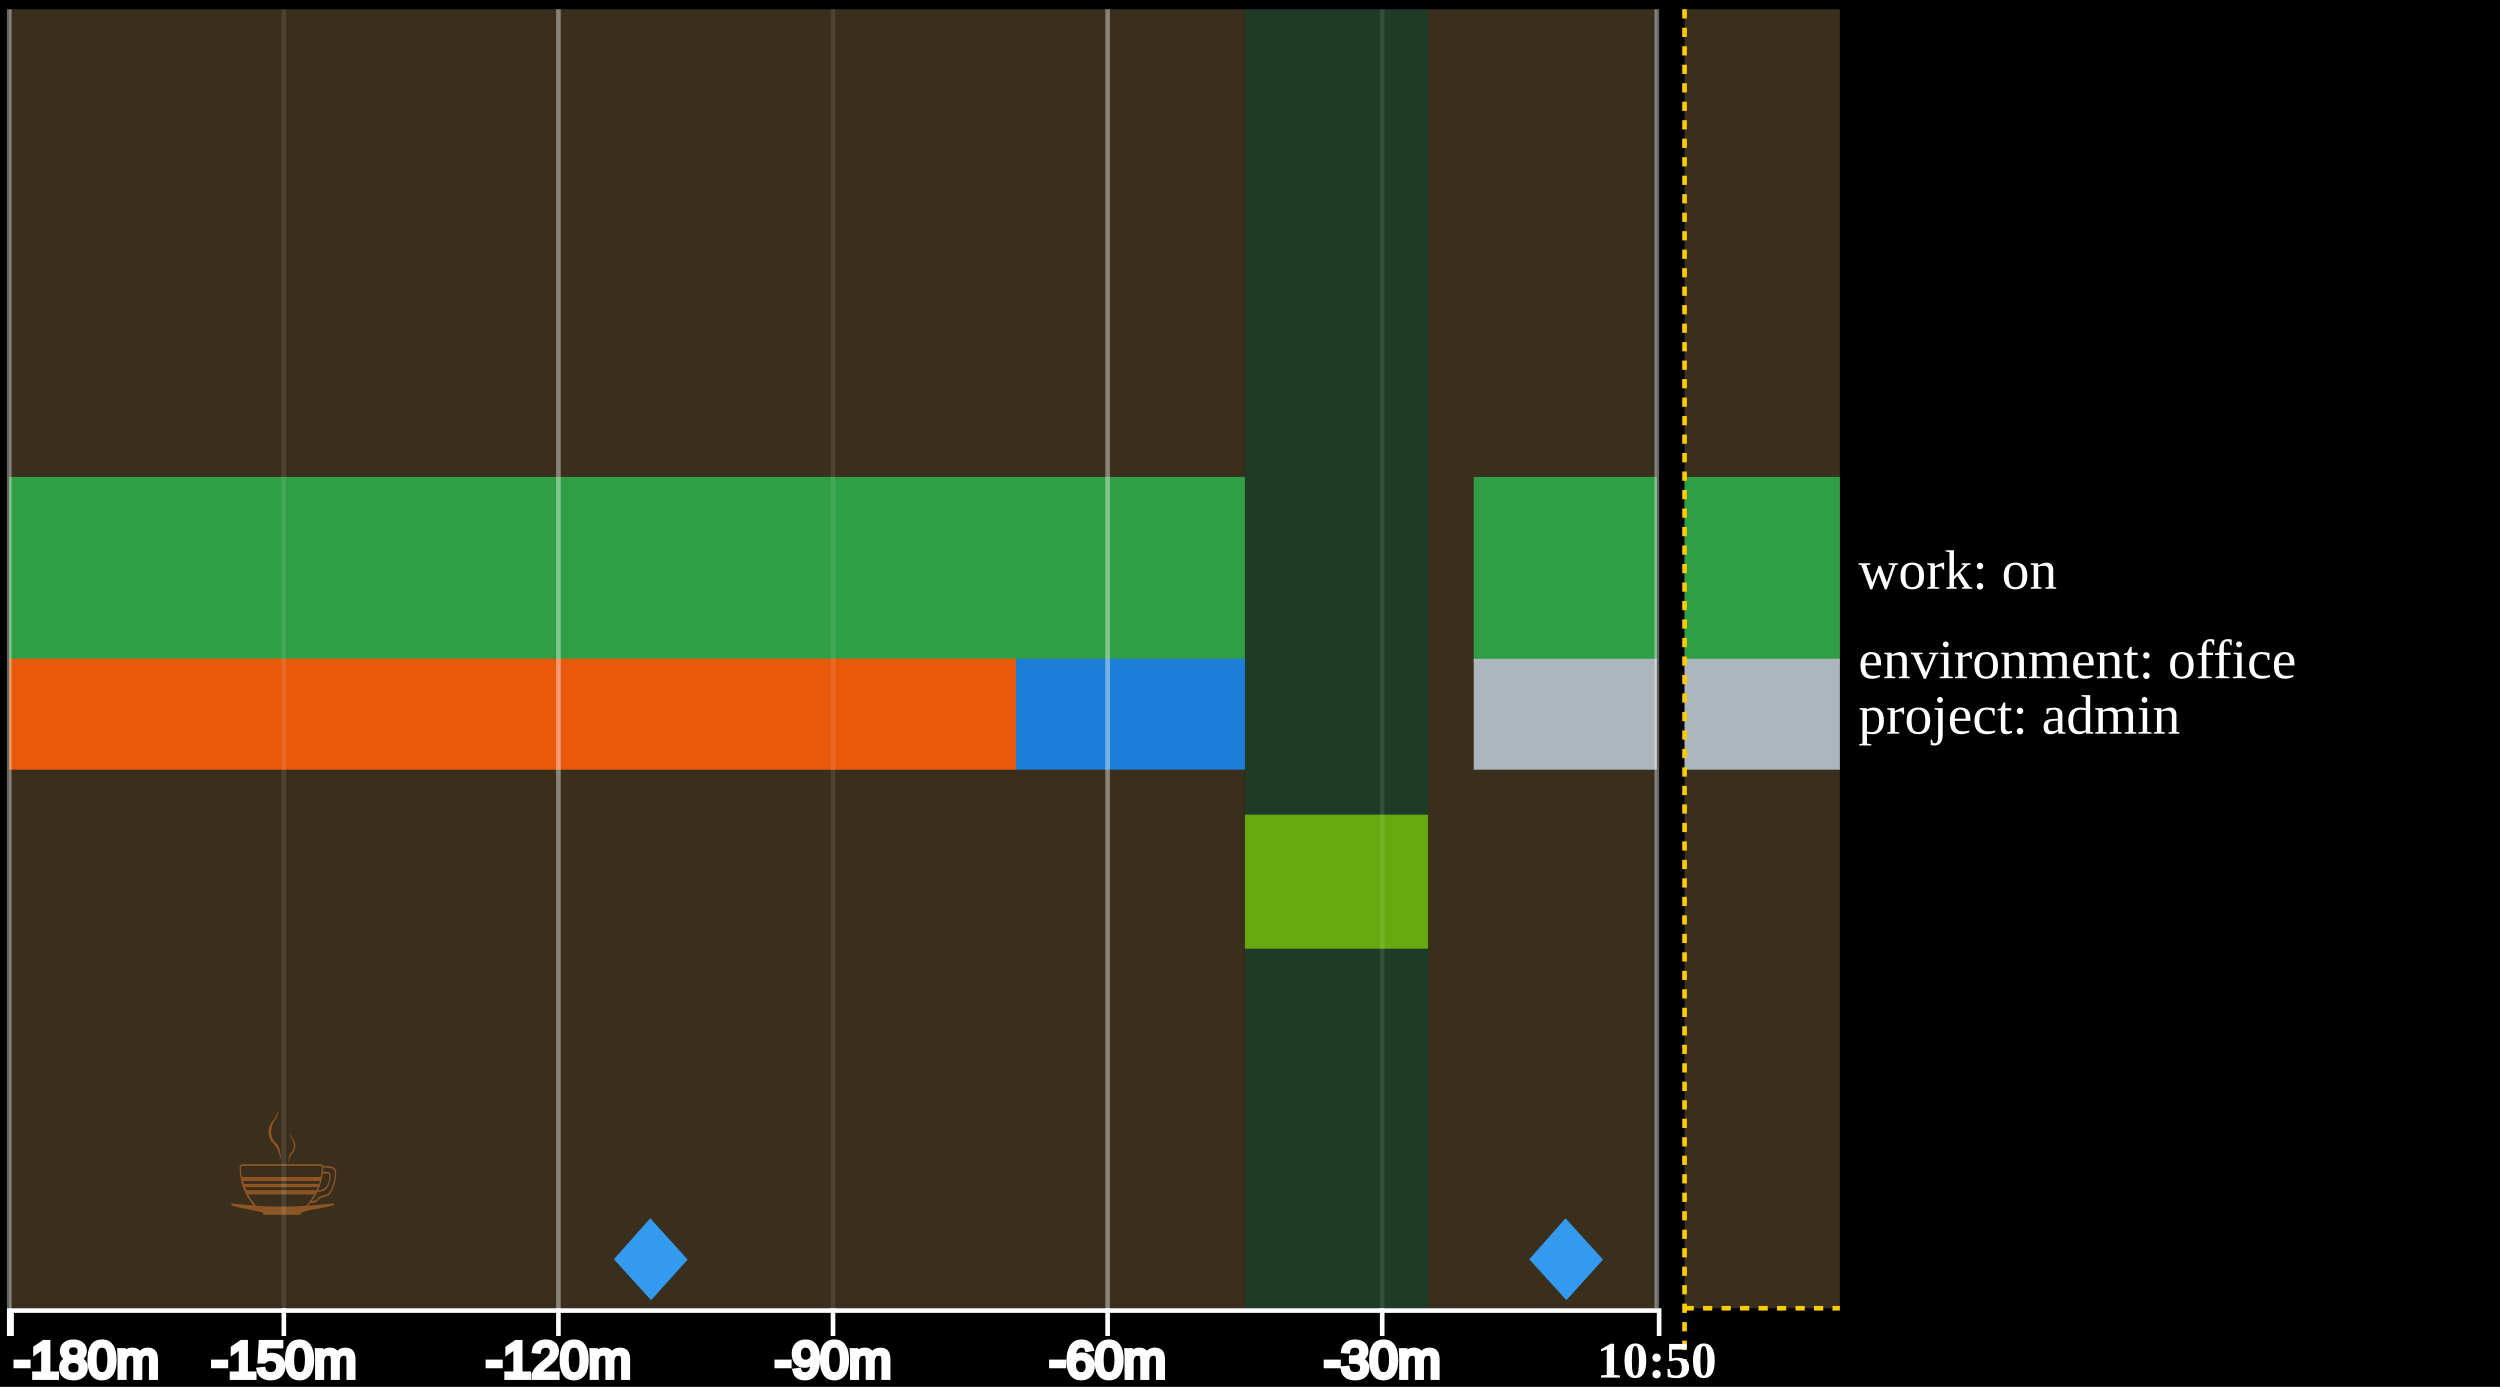
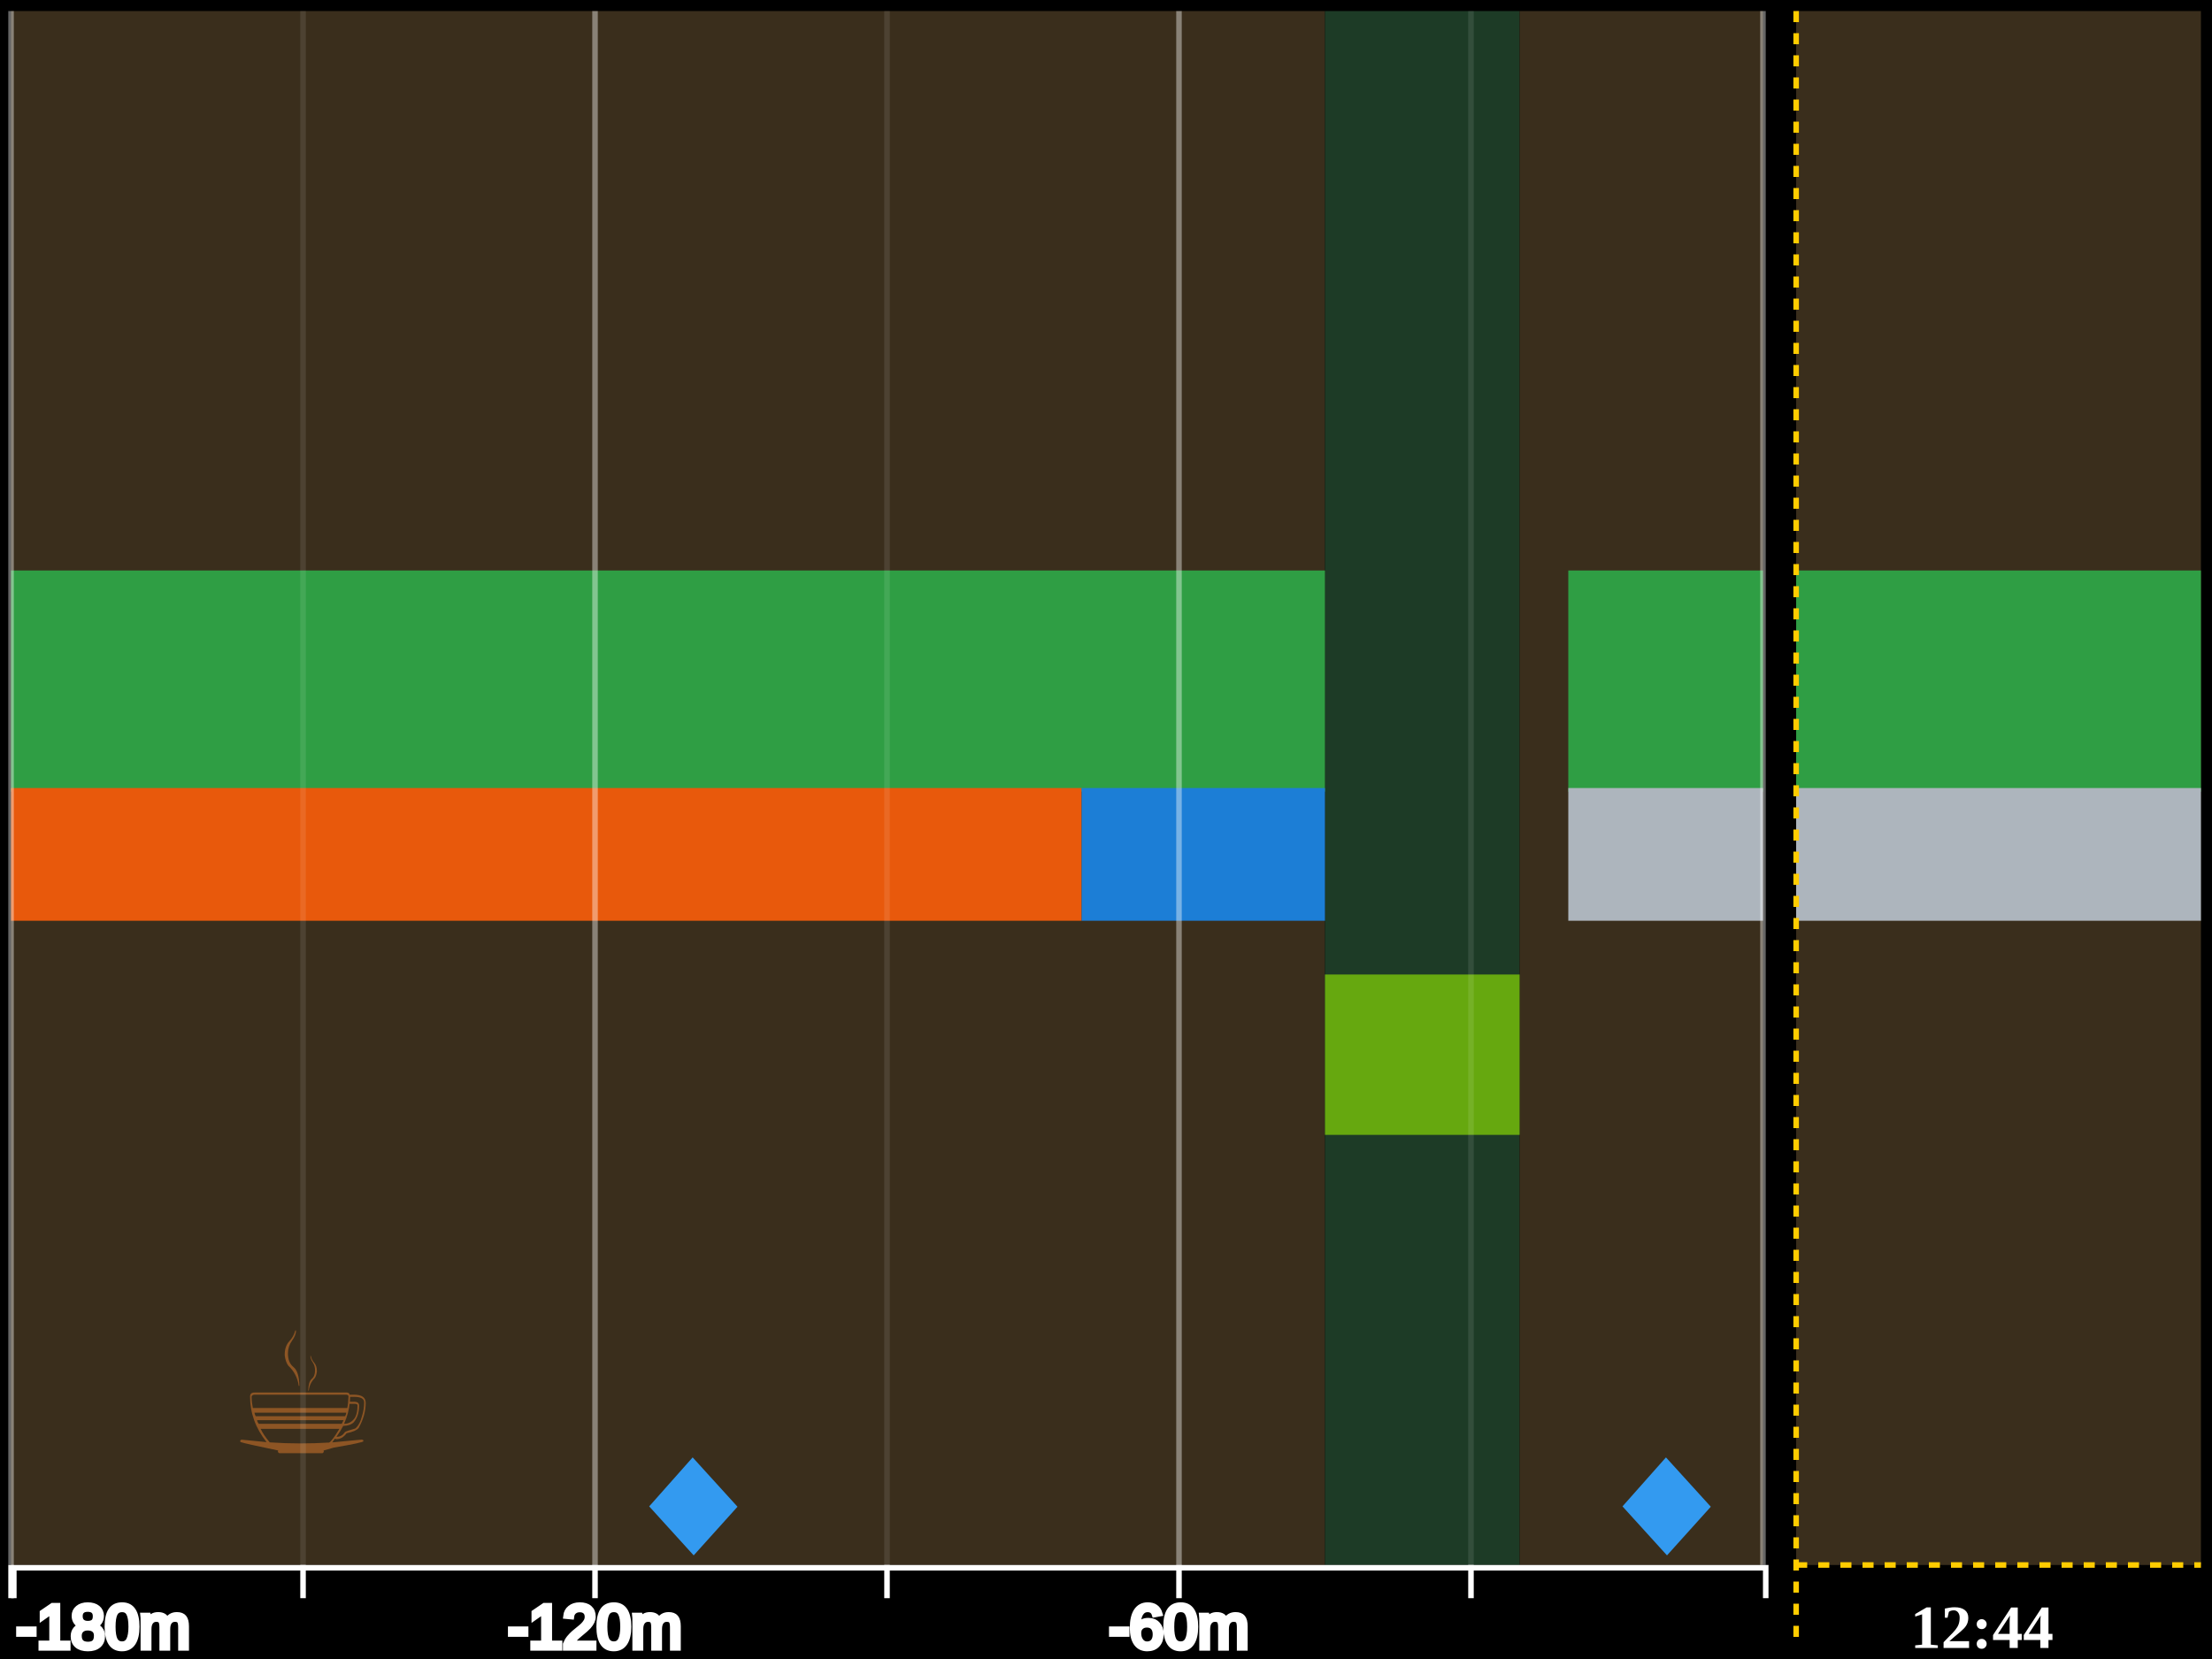
- <svg xmlns="http://www.w3.org/2000/svg" width="540.8" height="300" viewBox="0 0 540.8 300" style="user-select:none;-webkit-user-select:none;-webkit-touch-callout:none">
+ <svg xmlns="http://www.w3.org/2000/svg" width="400" height="300" viewBox="0 0 400 300" style="user-select:none;-webkit-user-select:none;-webkit-touch-callout:none">
  <rect class="bg" width="100%" height="100%" fill="black" />
  <g class="plot" transform="translate(2,2)">
-     <g class="day-data" data-day="0" data-from="2026-10-27T22:50:38.926Z" data-to="2026-10-28T01:50:38.926Z" data-axis="x" data-lo="2" data-hi="358.4">
+     <g class="day-data" data-day="0" data-from="2026-10-28T00:44:39.772Z" data-to="2026-10-28T03:44:39.772Z" data-axis="x" data-lo="2" data-hi="318.8">
      <g class="field" data-field="environment">
-         <rect class="block" x="0" y="0" width="267.296" height="281" fill="#3a2e1c" data-field="environment" data-state="office" data-id="1qfmzbtwwkxj" data-from="2026-10-27T22:20:38.692Z" data-to="2026-10-28T01:05:38.804Z" />
-         <rect class="block" x="267.296" y="0" width="39.601" height="281" fill="#1d3b26" data-field="environment" data-state="outside" data-id="91ufakvudfd1" data-from="2026-10-28T01:05:38.804Z" data-to="2026-10-28T01:25:38.848Z" />
-         <rect class="block" x="306.897" y="0" width="49.503" height="281" fill="#3a2e1c" data-field="environment" data-state="office" data-id="8h9vd6q4kutk" data-from="2026-10-28T01:25:38.848Z" data-to="2026-10-28T01:50:38.926Z" />
-         <rect class="now-chunk" x="362.4" y="0" width="33.6" height="281" fill="#3a2e1c" data-id="8h9vd6q4kutk" />
+         <rect class="block" x="0" y="0" width="237.596" height="281" fill="#3a2e1c" data-field="environment" data-state="office" data-id="ws8bpehoznnb" data-from="2026-10-28T00:14:39.546Z" data-to="2026-10-28T02:59:39.652Z" />
+         <rect class="block" x="237.596" y="0" width="35.201" height="281" fill="#1d3b26" data-field="environment" data-state="outside" data-id="je72xgvwdwm3" data-from="2026-10-28T02:59:39.652Z" data-to="2026-10-28T03:19:39.693Z" />
+         <rect class="block" x="272.798" y="0" width="44.002" height="281" fill="#3a2e1c" data-field="environment" data-state="office" data-id="rxwmcp9vacha" data-from="2026-10-28T03:19:39.693Z" data-to="2026-10-28T03:44:39.772Z" />
+         <rect class="now-chunk" x="322.8" y="0" width="73.2" height="281" fill="#3a2e1c" data-id="rxwmcp9vacha" />
      </g>
      <g class="field" data-field="work">
-         <rect class="block" x="0" y="101.16" width="267.295" height="40" fill="#2f9e44" data-field="work" data-state="on" data-id="mpnebxddowas" data-from="2026-10-27T22:30:38.705Z" data-to="2026-10-28T01:05:38.772Z" />
-         <rect class="block" x="316.798" y="101.16" width="39.602" height="40" fill="#2f9e44" data-field="work" data-state="on" data-id="eru76bwxc40j" data-from="2026-10-28T01:30:38.861Z" data-to="2026-10-28T01:50:38.926Z" />
-         <rect class="now-chunk" x="362.4" y="101.16" width="33.6" height="40" fill="#2f9e44" data-id="eru76bwxc40j" />
+         <rect class="block" x="0" y="101.16" width="237.596" height="40" fill="#2f9e44" data-field="work" data-state="on" data-id="qjibvsmrzcci" data-from="2026-10-28T00:24:39.561Z" data-to="2026-10-28T02:59:39.625Z" />
+         <rect class="block" x="281.598" y="101.16" width="35.202" height="40" fill="#2f9e44" data-field="work" data-state="on" data-id="o7m1ihab6cbv" data-from="2026-10-28T03:24:39.709Z" data-to="2026-10-28T03:44:39.772Z" />
+         <rect class="now-chunk" x="322.8" y="101.16" width="73.2" height="40" fill="#2f9e44" data-id="o7m1ihab6cbv" />
      </g>
      <g class="field" data-field="project">
-         <rect class="block" x="0" y="140.5" width="217.794" height="24" fill="#e8590c" data-field="project" data-state="datum" data-id="zbj7zu3lm4ne" data-from="2026-10-27T22:30:38.718Z" data-to="2026-10-28T00:40:38.759Z" />
-         <rect class="block" x="217.794" y="140.5" width="49.501" height="24" fill="#1c7ed6" data-field="project" data-state="email" data-id="cchmnx4v6130" data-from="2026-10-28T00:40:38.759Z" data-to="2026-10-28T01:05:38.789Z" />
-         <rect class="block" x="316.798" y="140.5" width="39.602" height="24" fill="#adb5bd" data-field="project" data-state="admin" data-id="qvsduy7janto" data-from="2026-10-28T01:30:38.874Z" data-to="2026-10-28T01:50:38.926Z" />
-         <rect class="now-chunk" x="362.4" y="140.5" width="33.6" height="24" fill="#adb5bd" data-id="qvsduy7janto" />
+         <rect class="block" x="0" y="140.5" width="193.595" height="24" fill="#e8590c" data-field="project" data-state="datum" data-id="f6vy2ackjddj" data-from="2026-10-28T00:24:39.576Z" data-to="2026-10-28T02:34:39.612Z" />
+         <rect class="block" x="193.595" y="140.5" width="44.001" height="24" fill="#1c7ed6" data-field="project" data-state="email" data-id="0yhborvemi2o" data-from="2026-10-28T02:34:39.612Z" data-to="2026-10-28T02:59:39.638Z" />
+         <rect class="block" x="281.599" y="140.5" width="35.201" height="24" fill="#adb5bd" data-field="project" data-state="admin" data-id="yn9wu24997h5" data-from="2026-10-28T03:24:39.725Z" data-to="2026-10-28T03:44:39.772Z" />
+         <rect class="now-chunk" x="322.8" y="140.5" width="73.2" height="24" fill="#adb5bd" data-id="yn9wu24997h5" />
      </g>
      <g class="field" data-field="walk">
-         <rect class="block" x="267.296" y="174.22" width="39.6" height="29" fill="#66a80f" data-field="walk" data-state="on" data-id="kpevgbruouck" data-from="2026-10-28T01:05:38.819Z" data-to="2026-10-28T01:25:38.834Z" />
+         <rect class="block" x="237.597" y="174.22" width="35.2" height="29" fill="#66a80f" data-field="walk" data-state="on" data-id="lv28jqwdyl24" data-from="2026-10-28T02:59:39.664Z" data-to="2026-10-28T03:19:39.678Z" />
      </g>
      <g class="field" data-field="coffee">
-         <circle class="point-bg" cx="59.394" cy="250.16" r="18.968" fill="#8d5524" fill-opacity="0" data-field="coffee" data-state="∅" data-id="o7tei6o1ted9" data-at="2026-10-27T23:20:38.732Z" />
-         <text class="point-fg" x="59.394" y="250.16" dy="0.35em" text-anchor="middle" font-size="30.348" fill="#8d5524" pointer-events="none">☕</text>
+         <circle class="point-bg" cx="52.795" cy="250.16" r="18.968" fill="#8d5524" fill-opacity="0" data-field="coffee" data-state="∅" data-id="i1agnzvv6wvn" data-at="2026-10-28T01:14:39.588Z" />
+         <text class="point-fg" x="52.795" y="250.16" dy="0.35em" text-anchor="middle" font-size="30.348" fill="#8d5524" pointer-events="none">☕</text>
      </g>
      <g class="field" data-field="water">
-         <circle class="point-bg" cx="138.594" cy="269.83" r="18.968" fill="#339af0" fill-opacity="0" data-field="water" data-state="∅" data-id="vj2zy8cp99pd" data-at="2026-10-28T00:00:38.746Z" />
-         <text class="point-fg" x="138.594" y="269.83" dy="0.35em" text-anchor="middle" font-size="30.348" fill="#339af0" pointer-events="none">◆</text>
-         <circle class="point-bg" cx="336.599" cy="269.83" r="18.968" fill="#339af0" fill-opacity="0" data-field="water" data-state="∅" data-id="m2wvtz6h4wla" data-at="2026-10-28T01:40:38.892Z" />
-         <text class="point-fg" x="336.599" y="269.83" dy="0.35em" text-anchor="middle" font-size="30.348" fill="#339af0" pointer-events="none">◆</text>
+         <circle class="point-bg" cx="123.195" cy="269.83" r="18.968" fill="#339af0" fill-opacity="0" data-field="water" data-state="∅" data-id="uti2d47okvb6" data-at="2026-10-28T01:54:39.600Z" />
+         <text class="point-fg" x="123.195" y="269.83" dy="0.35em" text-anchor="middle" font-size="30.348" fill="#339af0" pointer-events="none">◆</text>
+         <circle class="point-bg" cx="299.199" cy="269.83" r="18.968" fill="#339af0" fill-opacity="0" data-field="water" data-state="∅" data-id="ymupnq1m2pt6" data-at="2026-10-28T03:34:39.738Z" />
+         <text class="point-fg" x="299.199" y="269.83" dy="0.35em" text-anchor="middle" font-size="30.348" fill="#339af0" pointer-events="none">◆</text>
      </g>
    </g>
-     <path class="axis" transform="translate(0,281)" d="M0.5,6V0.5H356.9V6" fill="none" stroke="white" />
+     <path class="axis" transform="translate(0,281)" d="M0.5,6V0.5H317.3V6" fill="none" stroke="white" />
    <line class="tick" x1="0" x2="0" y1="281" y2="287" stroke="white" />
    <text class="tick-label" x="16.667" y="296" text-anchor="middle" fill="white" stroke="white" font-size="11.111" font-family="Arial, 'Liberation Sans', Helvetica, sans-serif">-180m</text>
-     <line class="tick" x1="59.4" x2="59.4" y1="281" y2="287" stroke="white" />
-     <text class="tick-label" x="59.4" y="296" text-anchor="middle" fill="white" stroke="white" font-size="11.111" font-family="Arial, 'Liberation Sans', Helvetica, sans-serif">-150m</text>
-     <line class="tick" x1="118.8" x2="118.8" y1="281" y2="287" stroke="white" />
-     <text class="tick-label" x="118.8" y="296" text-anchor="middle" fill="white" stroke="white" font-size="11.111" font-family="Arial, 'Liberation Sans', Helvetica, sans-serif">-120m</text>
-     <line class="tick" x1="178.2" x2="178.2" y1="281" y2="287" stroke="white" />
-     <text class="tick-label" x="178.2" y="296" text-anchor="middle" fill="white" stroke="white" font-size="11.111" font-family="Arial, 'Liberation Sans', Helvetica, sans-serif">-90m</text>
-     <line class="tick" x1="237.6" x2="237.6" y1="281" y2="287" stroke="white" />
-     <text class="tick-label" x="237.6" y="296" text-anchor="middle" fill="white" stroke="white" font-size="11.111" font-family="Arial, 'Liberation Sans', Helvetica, sans-serif">-60m</text>
-     <line class="tick" x1="297" x2="297" y1="281" y2="287" stroke="white" />
-     <text class="tick-label" x="297" y="296" text-anchor="middle" fill="white" stroke="white" font-size="11.111" font-family="Arial, 'Liberation Sans', Helvetica, sans-serif">-30m</text>
+     <line class="tick" x1="52.8" x2="52.8" y1="281" y2="287" stroke="white" />
+     <line class="tick" x1="105.6" x2="105.6" y1="281" y2="287" stroke="white" />
+     <text class="tick-label" x="105.6" y="296" text-anchor="middle" fill="white" stroke="white" font-size="11.111" font-family="Arial, 'Liberation Sans', Helvetica, sans-serif">-120m</text>
+     <line class="tick" x1="158.4" x2="158.4" y1="281" y2="287" stroke="white" />
+     <line class="tick" x1="211.2" x2="211.2" y1="281" y2="287" stroke="white" />
+     <text class="tick-label" x="211.2" y="296" text-anchor="middle" fill="white" stroke="white" font-size="11.111" font-family="Arial, 'Liberation Sans', Helvetica, sans-serif">-60m</text>
+     <line class="tick" x1="264" x2="264" y1="281" y2="287" stroke="white" />
    <line class="gridline" x1="0" x2="0" y1="0" y2="281" stroke="white" stroke-opacity="0.4" />
-     <line class="gridline" x1="59.4" x2="59.4" y1="0" y2="281" stroke="white" stroke-opacity="0.1" />
-     <line class="gridline" x1="118.8" x2="118.8" y1="0" y2="281" stroke="white" stroke-opacity="0.4" />
-     <line class="gridline" x1="178.2" x2="178.2" y1="0" y2="281" stroke="white" stroke-opacity="0.1" />
-     <line class="gridline" x1="237.6" x2="237.6" y1="0" y2="281" stroke="white" stroke-opacity="0.4" />
-     <line class="gridline" x1="297" x2="297" y1="0" y2="281" stroke="white" stroke-opacity="0.1" />
-     <line class="gridline" x1="356.4" x2="356.4" y1="0" y2="281" stroke="white" stroke-opacity="0.4" />
-     <line class="current-time-line" x1="362.4" x2="362.4" y1="0" y2="296" data-now="358.4" stroke="#ffcc00" stroke-width="1" stroke-dasharray="2,2" />
-     <line class="current-time-line-far" x1="362.4" x2="396" y1="281" y2="281" stroke="#ffcc00" stroke-width="1" stroke-dasharray="2,2" />
+     <line class="gridline" x1="52.8" x2="52.8" y1="0" y2="281" stroke="white" stroke-opacity="0.1" />
+     <line class="gridline" x1="105.6" x2="105.6" y1="0" y2="281" stroke="white" stroke-opacity="0.4" />
+     <line class="gridline" x1="158.4" x2="158.4" y1="0" y2="281" stroke="white" stroke-opacity="0.1" />
+     <line class="gridline" x1="211.2" x2="211.2" y1="0" y2="281" stroke="white" stroke-opacity="0.4" />
+     <line class="gridline" x1="264" x2="264" y1="0" y2="281" stroke="white" stroke-opacity="0.1" />
+     <line class="gridline" x1="316.8" x2="316.8" y1="0" y2="281" stroke="white" stroke-opacity="0.4" />
+     <line class="current-time-line" x1="322.8" x2="322.8" y1="0" y2="296" data-now="318.8" stroke="#ffcc00" stroke-width="1" stroke-dasharray="2,2" />
+     <line class="current-time-line-far" x1="322.8" x2="396" y1="281" y2="281" stroke="#ffcc00" stroke-width="1" stroke-dasharray="2,2" />
    <g class="nowview-overlay">
-       <text class="current-time-text" x="356.4" y="296" text-anchor="middle" fill="white" font-size="11.111" font-weight="bold">10:50</text>
-     </g>
-     <g class="nowview-labels">
-       <text class="state-label" x="400" y="140.5" dy="0.35em" fill="white" stroke="black" stroke-width="2" paint-order="stroke" font-size="12">environment: office</text>
-       <text class="state-label" x="400" y="121.16" dy="0.35em" fill="white" stroke="black" stroke-width="2" paint-order="stroke" font-size="12">work: on</text>
-       <text class="state-label" x="400" y="152.5" dy="0.35em" fill="white" stroke="black" stroke-width="2" paint-order="stroke" font-size="12">project: admin</text>
+       <text class="current-time-text" x="356.4" y="296" text-anchor="middle" fill="white" font-size="11.111" font-weight="bold">12:44</text>
    </g>
  </g>
</svg>
